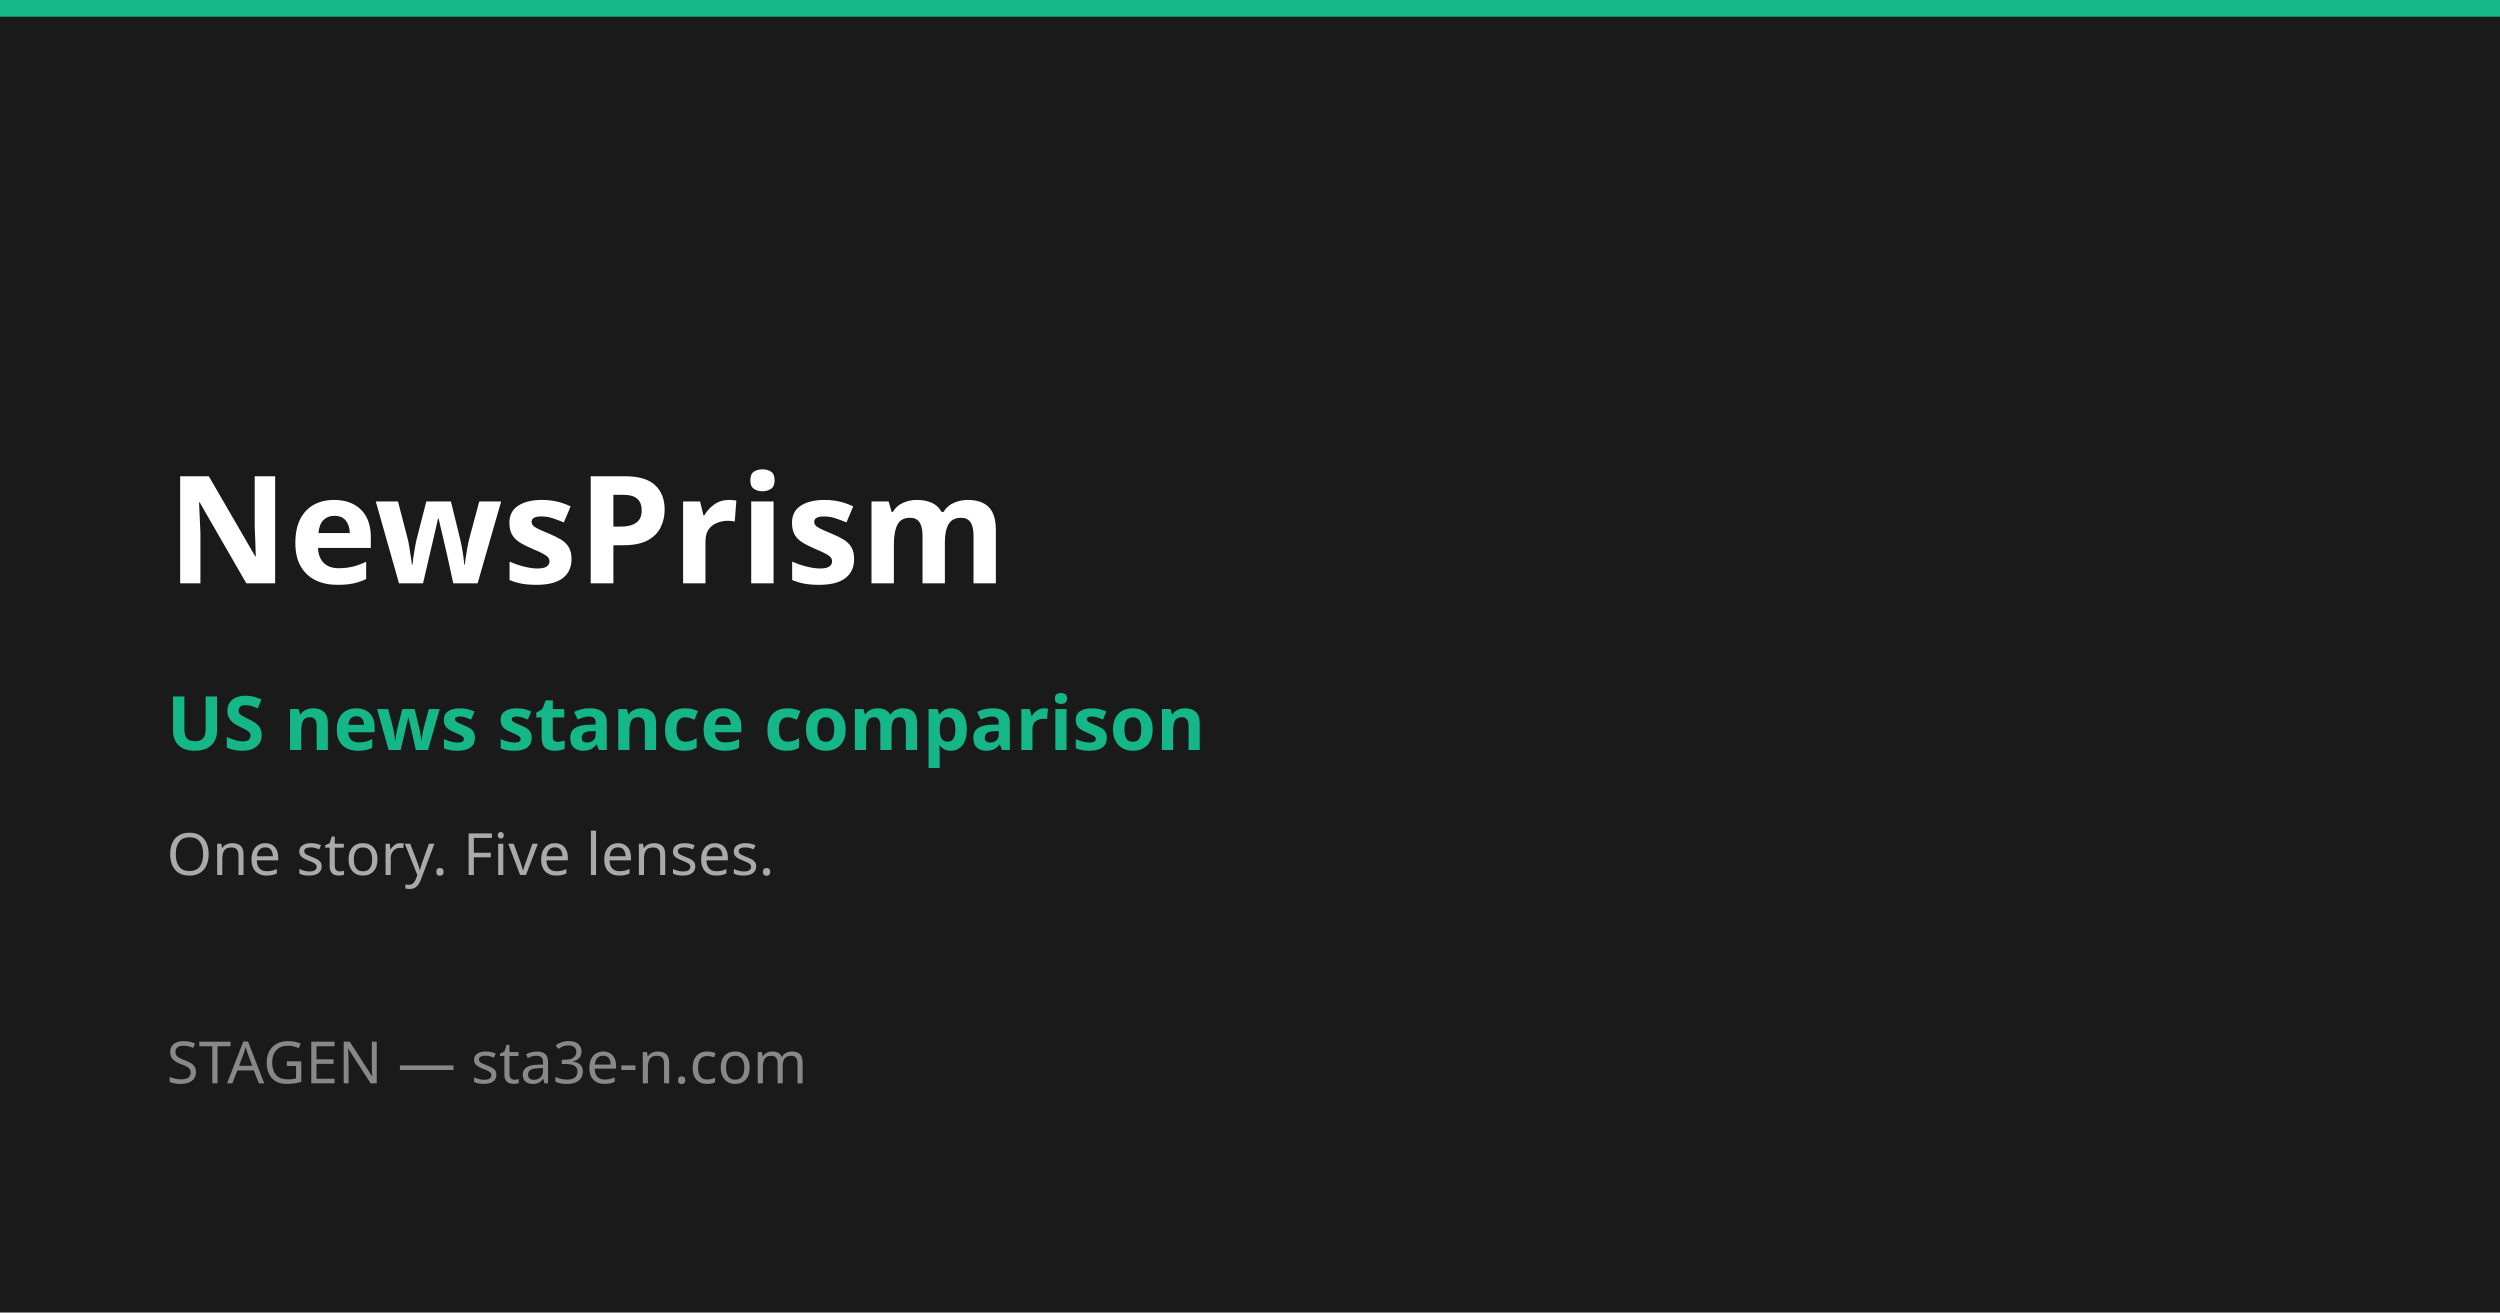
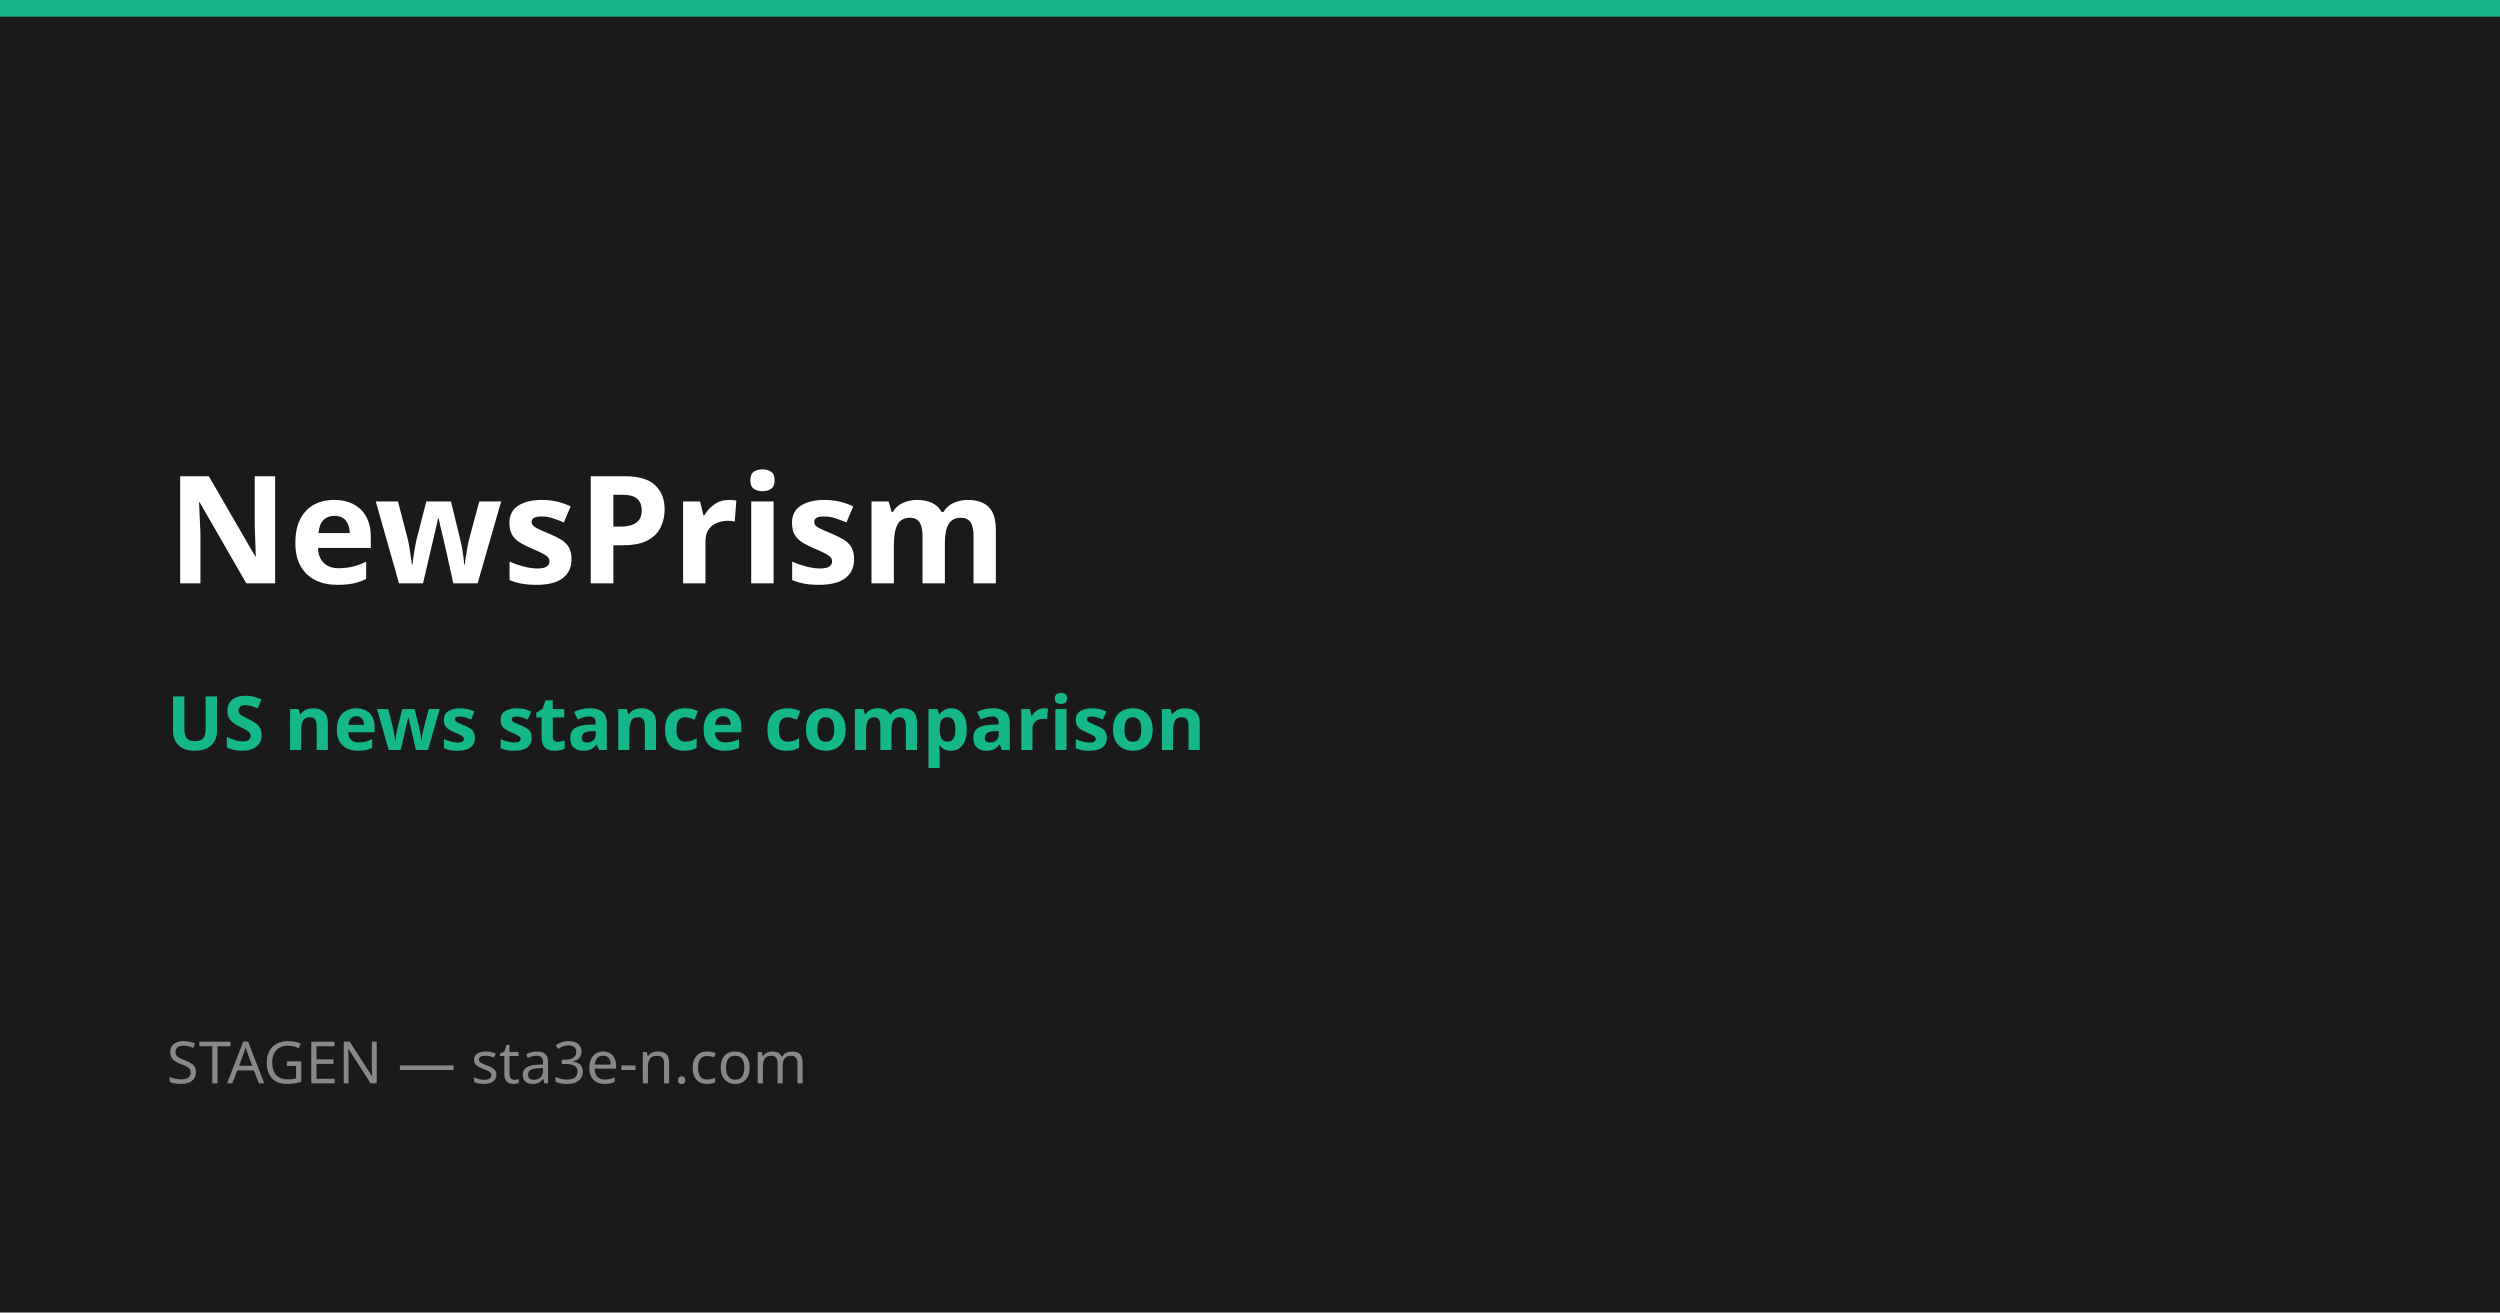
<svg xmlns="http://www.w3.org/2000/svg" width="1200" height="630" viewBox="0 0 1200 630">
  <rect width="1200" height="630" fill="#1a1a1a" />
  <rect x="0" y="0" width="1200" height="8" fill="#15b788" />
  <text x="80" y="280" fill="#ffffff" font-family="system-ui,sans-serif" font-size="72" font-weight="800">NewsPrism</text>
  <text x="80" y="360" fill="#15b788" font-family="system-ui,sans-serif" font-size="36" font-weight="600">US news stance comparison</text>
-   <text x="80" y="420" fill="#aaaaaa" font-family="system-ui,sans-serif" font-size="28">One story. Five lenses.</text>
  <text x="80" y="520" fill="#888888" font-family="system-ui,sans-serif" font-size="28">STAGEN — sta3e-n.com</text>
</svg>
